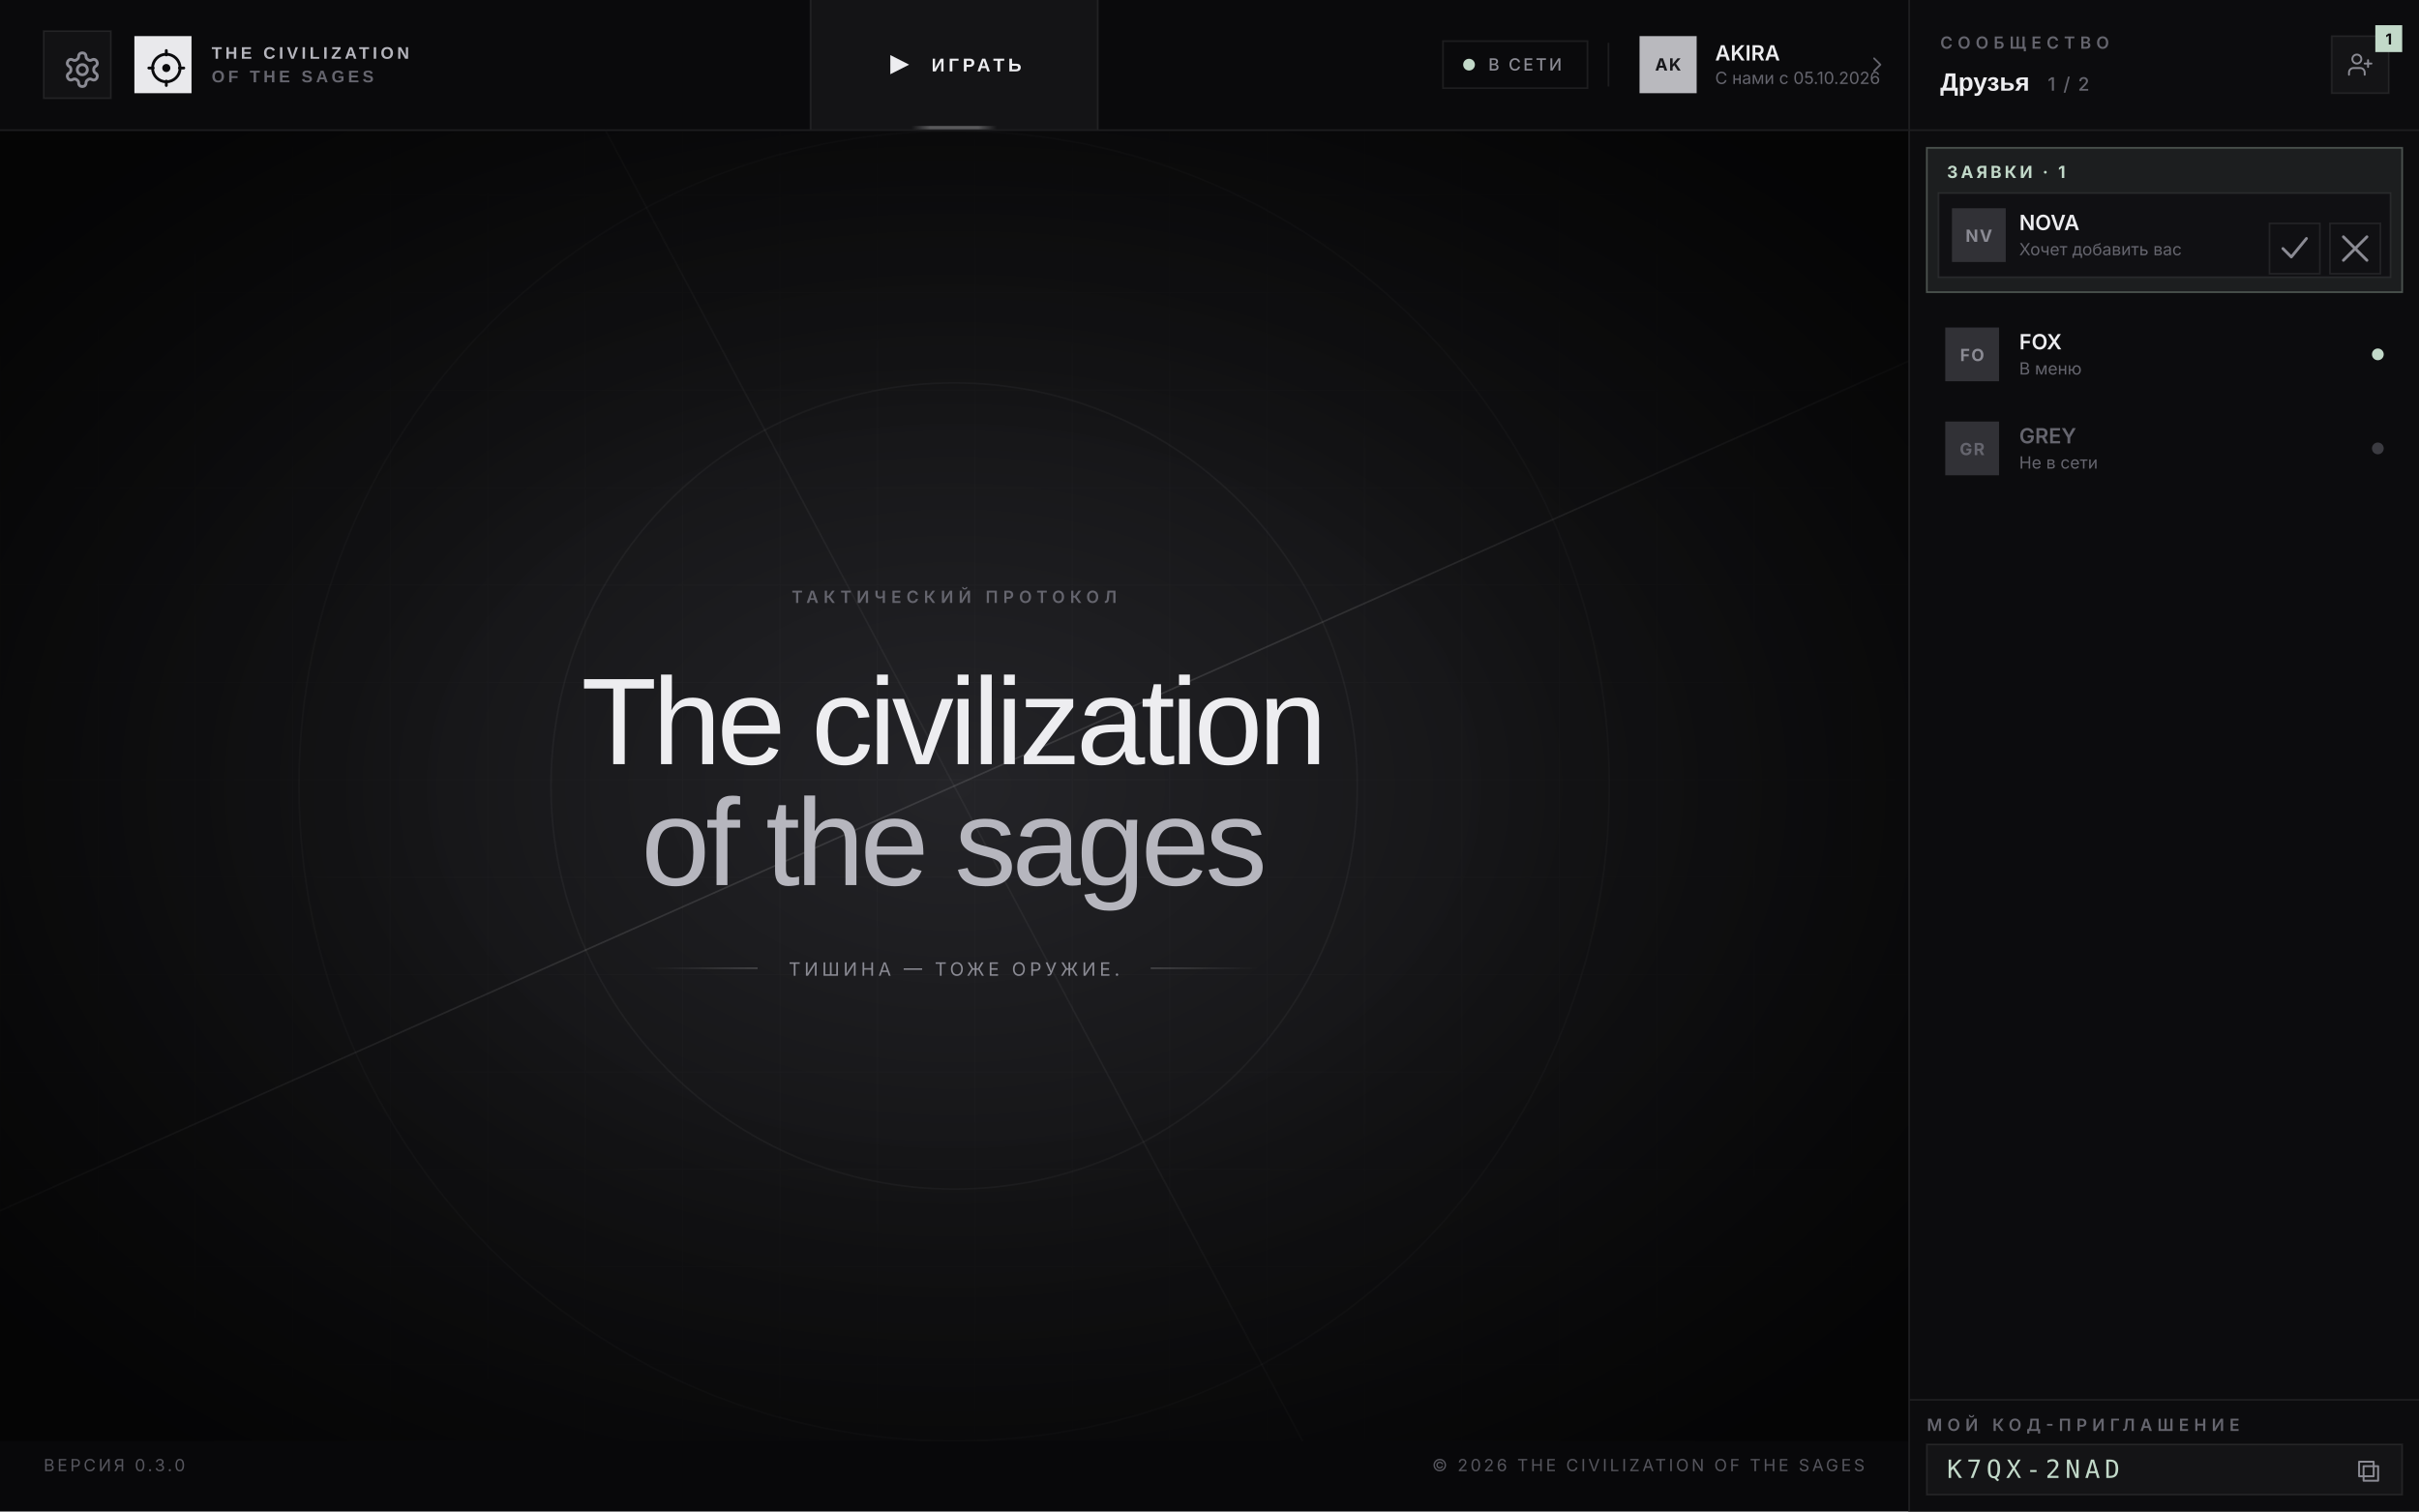
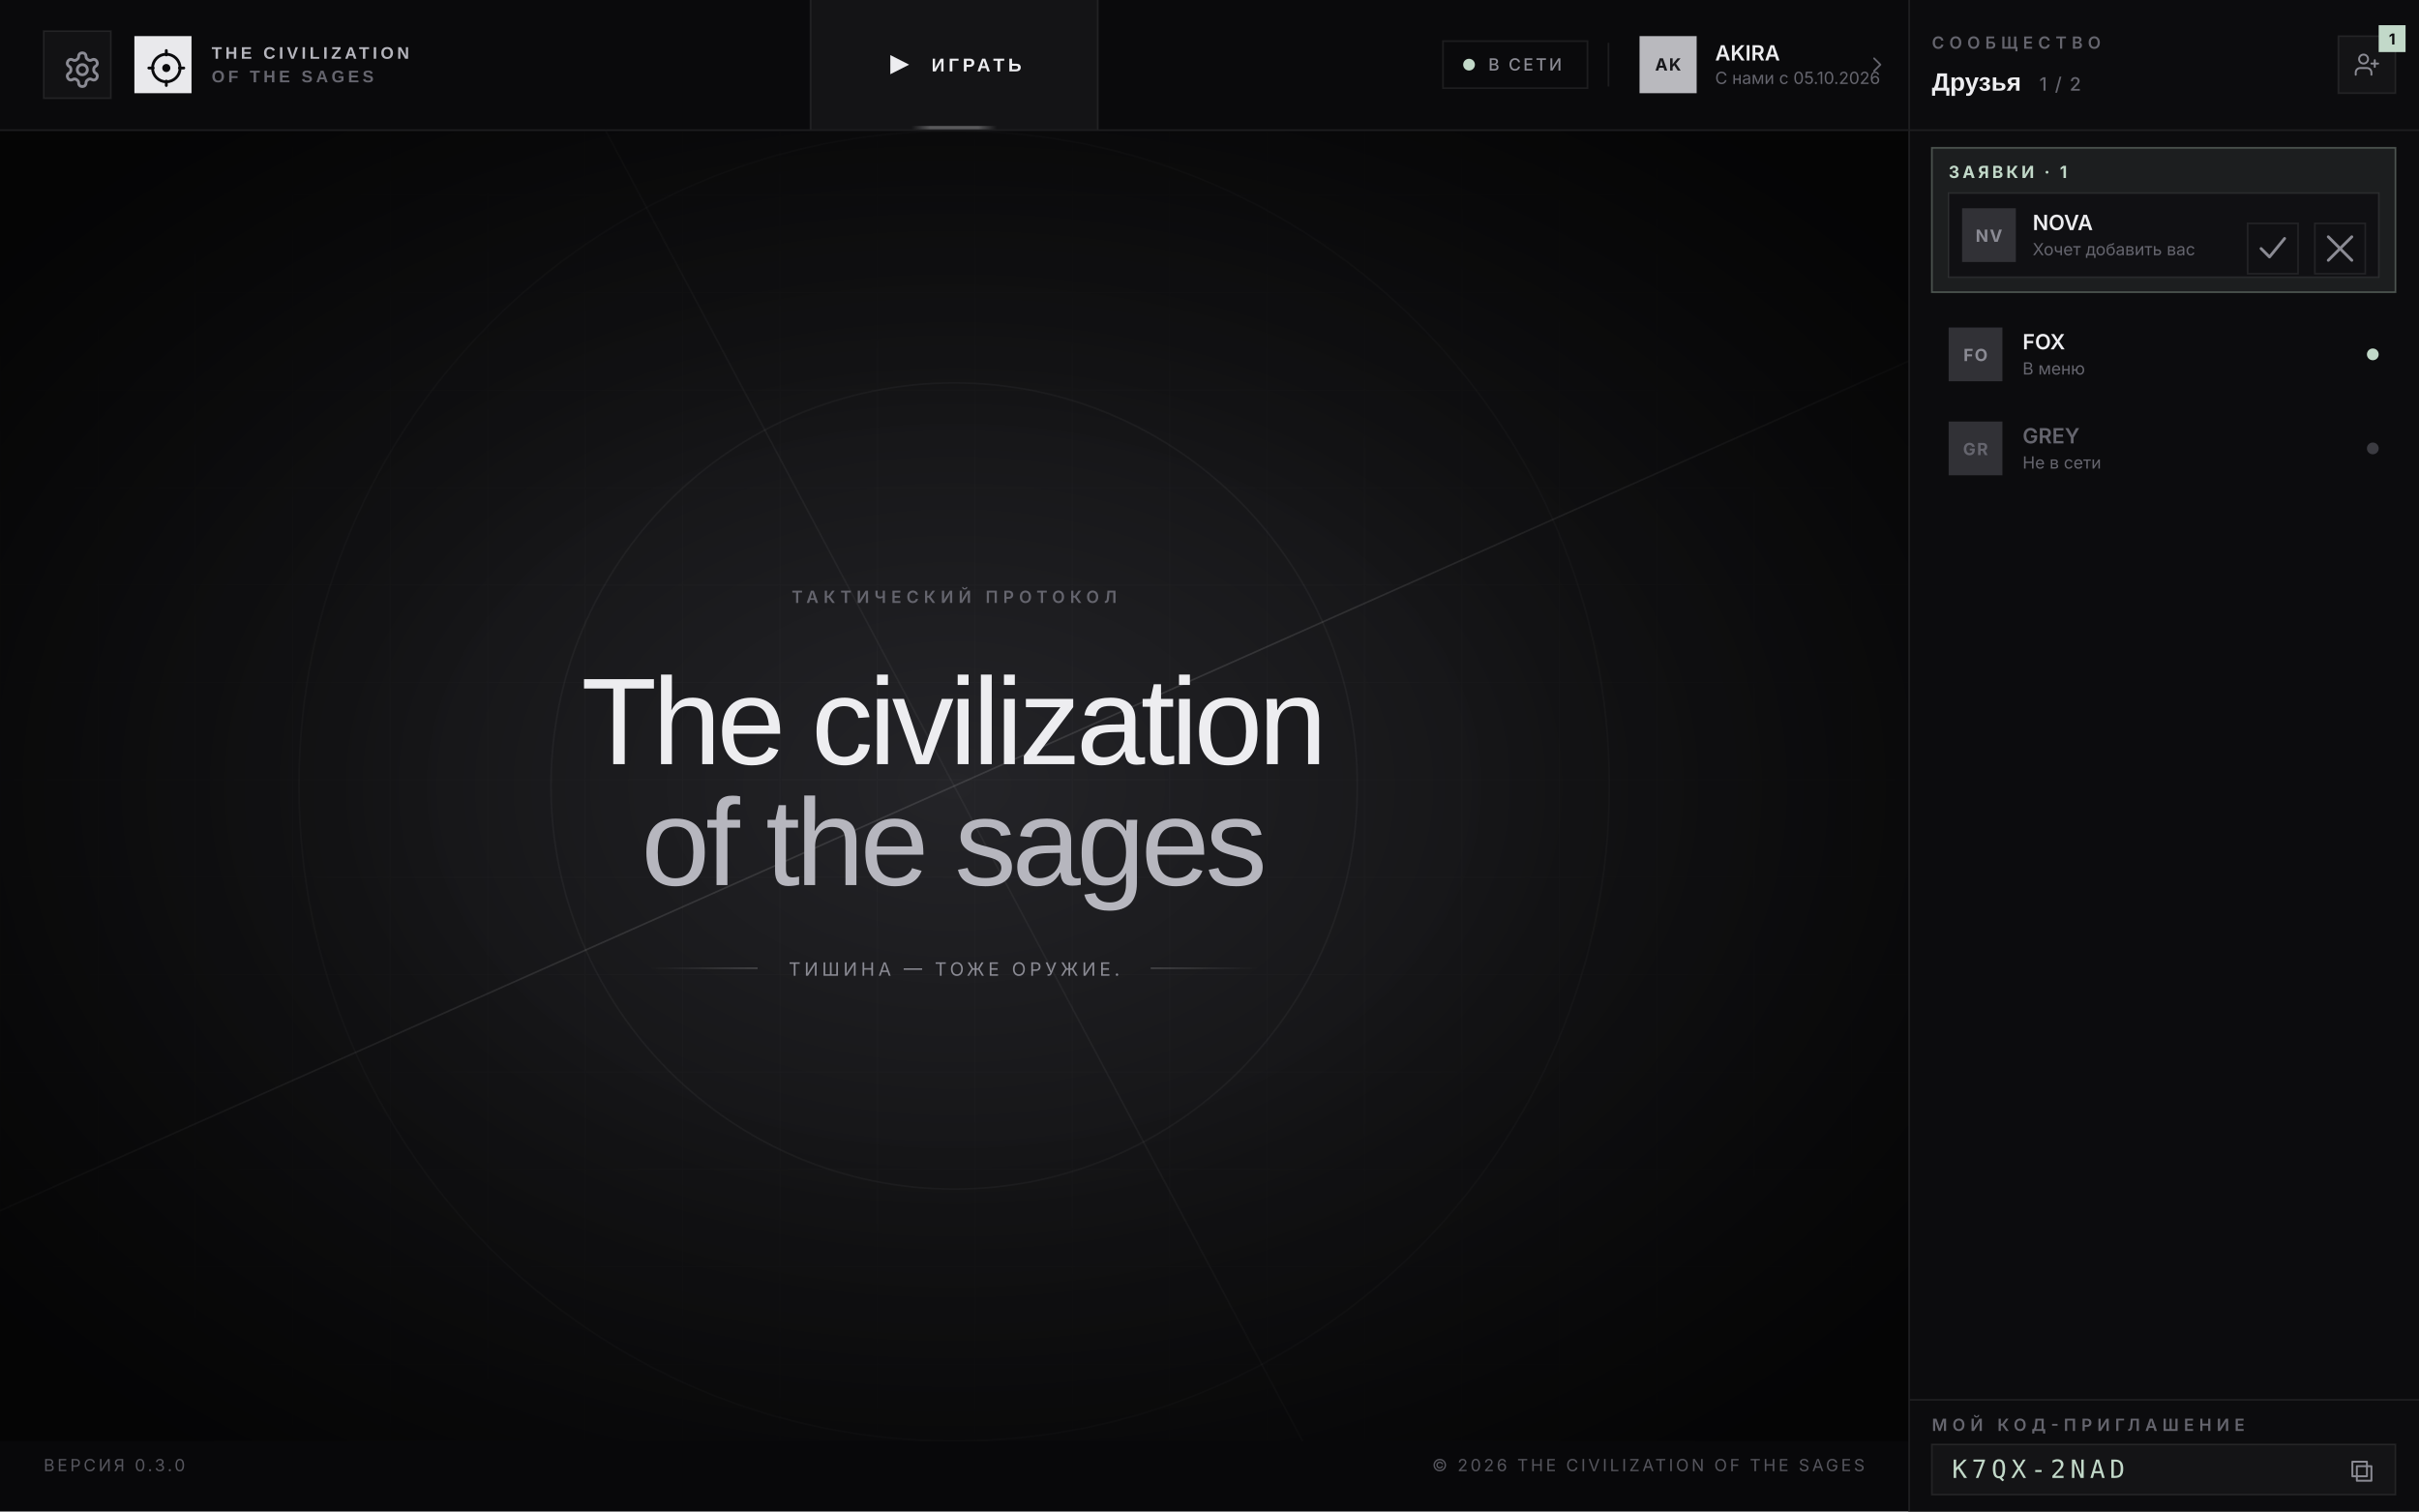
<svg xmlns="http://www.w3.org/2000/svg" width="1440" height="900" viewBox="0 0 1440 900" font-family="Inter, Arial, sans-serif">
  <defs>
    <radialGradient id="stageBg" cx="50%" cy="50%" r="68%">
      <stop offset="0" stop-color="#242428" />
      <stop offset=".44" stop-color="#151517" />
      <stop offset="1" stop-color="#0a0a0b" />
    </radialGradient>
    <radialGradient id="vignette" cx="50%" cy="50%" r="62%">
      <stop offset=".42" stop-color="#000" stop-opacity="0" />
      <stop offset="1" stop-color="#000" stop-opacity=".55" />
    </radialGradient>
    <radialGradient id="gridMask" cx="50%" cy="50%" r="68%">
      <stop offset="0" stop-color="#fff" />
      <stop offset="1" stop-color="#000" />
    </radialGradient>
    <linearGradient id="beam">
      <stop stop-color="#fff" stop-opacity="0" />
      <stop offset=".38" stop-color="#fff" stop-opacity=".11" />
      <stop offset=".62" stop-color="#fff" stop-opacity=".11" />
      <stop offset="1" stop-color="#fff" stop-opacity="0" />
    </linearGradient>
    <linearGradient id="accentL">
      <stop stop-color="#fff" stop-opacity="0" />
      <stop offset="1" stop-color="#fff" stop-opacity=".18" />
    </linearGradient>
    <linearGradient id="accentR">
      <stop stop-color="#fff" stop-opacity=".18" />
      <stop offset="1" stop-color="#fff" stop-opacity="0" />
    </linearGradient>
    <linearGradient id="playAccent">
      <stop stop-color="#ededf0" stop-opacity="0" />
      <stop offset=".22" stop-color="#ededf0" />
      <stop offset=".78" stop-color="#ededf0" />
      <stop offset="1" stop-color="#ededf0" stop-opacity="0" />
    </linearGradient>
    <pattern id="grid" width="58" height="58" patternUnits="userSpaceOnUse">
      <path d="M58 0H0V58" fill="none" stroke="#fff" stroke-opacity=".02" />
    </pattern>
    <mask id="gridFade">
      <rect y="78" width="1136" height="780" fill="url(#gridMask)" />
    </mask>
    <clipPath id="stageClip">
      <rect y="78" width="1136" height="780" />
    </clipPath>
    <g id="icoSigil" fill="none" stroke="currentColor" stroke-width="1.7" stroke-linecap="round">
      <circle cx="12" cy="12" r="8.2" />
      <circle cx="12" cy="12" r="2.4" fill="currentColor" stroke="none" />
      <path d="M12 1.6v2.6M12 19.8v2.6M1.6 12h2.6M19.8 12h2.6" />
    </g>
    <g id="icoGear" fill="none" stroke="currentColor" stroke-width="1.7" stroke-linejoin="round">
      <path d="M12.2 2h-.4a2 2 0 0 0-2 2v.2a2 2 0 0 1-1 1.7l-.4.3a2 2 0 0 1-2 0l-.2-.1a2 2 0 0 0-2.7.7l-.2.4a2 2 0 0 0 .7 2.7l.2.1a2 2 0 0 1 1 1.7v.5a2 2 0 0 1-1 1.8l-.2.1a2 2 0 0 0-.7 2.7l.2.4a2 2 0 0 0 2.7.7l.2-.1a2 2 0 0 1 2 0l.4.3a2 2 0 0 1 1 1.7v.2a2 2 0 0 0 2 2h.4a2 2 0 0 0 2-2v-.2a2 2 0 0 1 1-1.7l.4-.3a2 2 0 0 1 2 0l.2.1a2 2 0 0 0 2.7-.7l.2-.4a2 2 0 0 0-.7-2.7l-.2-.1a2 2 0 0 1-1-1.8v-.5a2 2 0 0 1 1-1.7l.2-.1a2 2 0 0 0 .7-2.7l-.2-.4a2 2 0 0 0-2.7-.7l-.2.1a2 2 0 0 1-2 0l-.4-.3a2 2 0 0 1-1-1.7V4a2 2 0 0 0-2-2Z" />
      <circle cx="12" cy="12" r="3" />
    </g>
    <g id="icoUserPlus" fill="none" stroke="currentColor" stroke-width="1.7" stroke-linecap="round" stroke-linejoin="round">
      <path d="M16 21v-2a4 4 0 0 0-4-4H6a4 4 0 0 0-4 4v2" />
      <circle cx="9" cy="7" r="4" />
      <path d="M19 8v6M22 11h-6" />
    </g>
    <g id="icoCopy" fill="none" stroke="currentColor" stroke-width="1.7" stroke-linecap="round" stroke-linejoin="round">
      <rect x="9" y="9" width="13" height="13" />
      <rect x="5" y="5" width="13" height="13" />
    </g>
    <path id="icoChevron" d="m9 18 6-6-6-6" fill="none" stroke="currentColor" stroke-width="1.7" stroke-linecap="round" stroke-linejoin="round" />
  </defs>
  <rect width="1440" height="900" fill="#08080a" />
  <rect y="78" width="1136" height="780" fill="url(#stageBg)" />
  <rect y="78" width="1136" height="780" fill="url(#grid)" mask="url(#gridFade)" />
  <g clip-path="url(#stageClip)">
    <circle cx="568" cy="468" r="240" fill="none" stroke="#fff" stroke-opacity=".04" />
    <circle cx="568" cy="468" r="390" fill="none" stroke="#fff" stroke-opacity=".025" />
    <rect x="-284" y="467.5" width="1704" height="1" fill="url(#beam)" transform="rotate(-24 568 468)" />
    <rect x="-284" y="467.5" width="1704" height="1" fill="url(#beam)" opacity=".4" transform="rotate(62 568 468)" />
  </g>
  <rect y="78" width="1136" height="780" fill="url(#vignette)" />
  <g text-anchor="middle">
    <text x="568" y="359" font-size="10" font-weight="600" letter-spacing="3" fill="#65656e">ТАКТИЧЕСКИЙ ПРОТОКОЛ</text>
    <g font-family="Manrope, Arial, sans-serif" font-size="73.6" font-weight="500" letter-spacing="-2.58">
      <text x="568" y="455" fill="#ededf0">The civilization</text>
      <text x="568" y="527" fill="#b6b6be">of the sages</text>
    </g>
    <text x="568" y="581" font-size="11" letter-spacing="2.2" fill="#8b8b94">ТИШИНА — ТОЖЕ ОРУЖИЕ.</text>
  </g>
  <rect x="387" y="576" width="64" height="1" fill="url(#accentL)" />
  <rect x="685" y="576" width="64" height="1" fill="url(#accentR)" />
  <text x="26" y="876" font-size="10" letter-spacing="1.6" fill="#55555d">ВЕРСИЯ 0.3.0</text>
  <text x="1110" y="876" font-size="10" letter-spacing="1.6" text-anchor="end" fill="#55555d">© 2026 THE CIVILIZATION OF THE SAGES</text>
  <rect width="1136" height="78" fill="#0a0a0c" />
  <path d="M0 77.5h1136" stroke="#fff" stroke-opacity=".08" />
  <rect x="26" y="18.5" width="40" height="40" fill="#fff" fill-opacity=".035" stroke="#fff" stroke-opacity=".08" />
  <g transform="translate(37 29.5)" color="#8b8b94">
    <use href="#icoGear" />
  </g>
  <rect x="80" y="21.5" width="34" height="34" fill="#e9e9ec" />
  <g transform="translate(87 28.5)" color="#0b0b0d">
    <use href="#icoSigil" />
  </g>
  <g font-family="Manrope, Arial, sans-serif" font-size="10" font-weight="700" letter-spacing="2">
    <text x="126" y="35" fill="#b6b6be">THE CIVILIZATION</text>
    <text x="126" y="49" fill="#65656e">OF THE SAGES</text>
  </g>
  <rect x="482.5" width="171" height="77" fill="#fff" fill-opacity=".042" />
  <path d="M482.5 0v77M653.5 0v77" stroke="#fff" stroke-opacity=".08" />
  <rect x="542.5" y="75" width="51" height="2" fill="url(#playAccent)" opacity=".32" />
  <path d="m530 32.8 11.2 5.7-11.2 5.7Z" fill="#ededf0" />
  <text x="554.5" y="42.5" font-family="Manrope, Arial, sans-serif" font-size="11" font-weight="700" letter-spacing="2.2" fill="#ededf0">ИГРАТЬ</text>
  <rect x="859" y="24.5" width="86" height="28" fill="none" stroke="#fff" stroke-opacity=".08" />
  <circle cx="874.5" cy="38.5" r="3.5" fill="#c2d9c9" />
  <text x="886" y="42" font-size="10" font-weight="500" letter-spacing="1.4" fill="#8b8b94">В СЕТИ</text>
  <rect x="957" y="25.5" width="1" height="26" fill="#fff" fill-opacity=".08" />
  <rect x="976" y="21.5" width="34" height="34" fill="#b9b9be" />
  <text x="993" y="42" font-size="10" font-weight="700" letter-spacing=".8" text-anchor="middle" fill="#16161a">AK</text>
  <text x="1021" y="36" font-size="12.5" font-weight="600" fill="#ededf0">AKIRA</text>
  <text x="1021" y="50" font-size="10" fill="#65656e">С нами с 05.10.2026</text>
  <g transform="translate(1110 31)" color="#65656e">
    <use href="#icoChevron" transform="scale(.625)" />
  </g>
  <rect x="1136" width="304" height="900" fill="#0c0c0e" />
  <path d="M1136.5 0v900M1137 77.5h303" stroke="#fff" stroke-opacity=".08" />
-   <text x="1155" y="29" font-size="10" font-weight="600" letter-spacing="3" fill="#65656e">СООБЩЕСТВО</text>
-   <text x="1155" y="54" font-family="Manrope, Arial, sans-serif" font-size="15" font-weight="700" fill="#ededf0">Друзья</text>
-   <text x="1219" y="54" font-size="11" font-weight="500" letter-spacing=".88" fill="#65656e">1 / 2</text>
-   <rect x="1388" y="21.5" width="34" height="34" fill="#fff" fill-opacity=".035" stroke="#fff" stroke-opacity=".08" />
-   <g transform="translate(1397 30.5)" color="#8b8b94">
+   <text x="1150" y="29" font-size="10" font-weight="600" letter-spacing="3" fill="#65656e">СООБЩЕСТВО</text>
+   <text x="1150" y="54" font-family="Manrope, Arial, sans-serif" font-size="15" font-weight="700" fill="#ededf0">Друзья</text>
+   <text x="1214" y="54" font-size="11" font-weight="500" letter-spacing=".88" fill="#65656e">1 / 2</text>
+   <rect x="1392" y="21.5" width="34" height="34" fill="#fff" fill-opacity=".035" stroke="#fff" stroke-opacity=".08" />
+   <g transform="translate(1401 30.5)" color="#8b8b94">
    <use href="#icoUserPlus" transform="scale(.667)" />
  </g>
-   <rect x="1414" y="15" width="16" height="16" fill="#c2d9c9" />
-   <text x="1422" y="26.5" font-size="9" font-weight="700" text-anchor="middle" fill="#0b0b0d">1</text>
-   <rect x="1147" y="88" width="283" height="86" fill="#c2d9c9" fill-opacity=".09" stroke="#c2d9c9" stroke-opacity=".32" />
-   <text x="1159" y="106" font-size="10" font-weight="700" letter-spacing="1.8" fill="#c2d9c9">ЗАЯВКИ · 1</text>
-   <rect x="1154" y="115" width="269" height="50" fill="#101013" stroke="#fff" stroke-opacity=".08" />
-   <rect x="1162" y="124" width="32" height="32" fill="#313136" />
-   <text x="1178" y="144" font-size="10" font-weight="700" letter-spacing=".8" text-anchor="middle" fill="#8b8b94">NV</text>
-   <text x="1202" y="137" font-size="12.5" font-weight="600" fill="#ededf0">NOVA</text>
-   <text x="1202" y="152" font-size="10" fill="#65656e">Хочет добавить вас</text>
-   <rect x="1351" y="133" width="30" height="30" fill="none" stroke="#fff" stroke-opacity=".08" />
-   <path d="m1359 148 5 5 9-11" fill="none" stroke="#8b8b94" stroke-width="1.7" stroke-linecap="round" stroke-linejoin="round" />
-   <rect x="1387" y="133" width="30" height="30" fill="none" stroke="#fff" stroke-opacity=".08" />
-   <path d="m1395 141 14 14m0-14-14 14" fill="none" stroke="#8b8b94" stroke-width="1.7" stroke-linecap="round" />
+   <rect x="1416" y="15" width="16" height="16" fill="#c2d9c9" />
+   <text x="1424" y="26.5" font-size="9" font-weight="700" text-anchor="middle" fill="#0b0b0d">1</text>
+   <rect x="1150" y="88" width="276" height="86" fill="#c2d9c9" fill-opacity=".09" stroke="#c2d9c9" stroke-opacity=".32" />
+   <text x="1160" y="106" font-size="10" font-weight="700" letter-spacing="1.8" fill="#c2d9c9">ЗАЯВКИ · 1</text>
+   <rect x="1160" y="115" width="256" height="50" fill="#101013" stroke="#fff" stroke-opacity=".08" />
+   <rect x="1168" y="124" width="32" height="32" fill="#313136" />
+   <text x="1184" y="144" font-size="10" font-weight="700" letter-spacing=".8" text-anchor="middle" fill="#8b8b94">NV</text>
+   <text x="1210" y="137" font-size="12.5" font-weight="600" fill="#ededf0">NOVA</text>
+   <text x="1210" y="152" font-size="10" fill="#65656e">Хочет добавить вас</text>
+   <rect x="1338" y="133" width="30" height="30" fill="none" stroke="#fff" stroke-opacity=".08" />
+   <path d="m1346 148 5 5 9-11" fill="none" stroke="#8b8b94" stroke-width="1.7" stroke-linecap="round" stroke-linejoin="round" />
+   <rect x="1378" y="133" width="30" height="30" fill="none" stroke="#fff" stroke-opacity=".08" />
+   <path d="m1386 141 14 14m0-14-14 14" fill="none" stroke="#8b8b94" stroke-width="1.7" stroke-linecap="round" />
  <g font-size="12.5" font-weight="600">
-     <rect x="1158" y="195" width="32" height="32" fill="#313136" />
-     <text x="1174" y="215" font-size="10" font-weight="700" letter-spacing=".8" text-anchor="middle" fill="#8b8b94">FO</text>
-     <text x="1202" y="208" fill="#ededf0">FOX</text>
-     <text x="1202" y="223" font-size="10" font-weight="400" fill="#65656e">В меню</text>
-     <circle cx="1415.5" cy="211" r="3.5" fill="#c2d9c9" />
-     <rect x="1158" y="251" width="32" height="32" fill="#313136" />
-     <text x="1174" y="271" font-size="10" font-weight="700" letter-spacing=".8" text-anchor="middle" fill="#65656e">GR</text>
-     <text x="1202" y="264" fill="#65656e">GREY</text>
-     <text x="1202" y="279" font-size="10" font-weight="400" fill="#65656e">Не в сети</text>
-     <circle cx="1415.5" cy="267" r="3.5" fill="#3b3b41" />
+     <rect x="1160" y="195" width="32" height="32" fill="#313136" />
+     <text x="1176" y="215" font-size="10" font-weight="700" letter-spacing=".8" text-anchor="middle" fill="#8b8b94">FO</text>
+     <text x="1204" y="208" fill="#ededf0">FOX</text>
+     <text x="1204" y="223" font-size="10" font-weight="400" fill="#65656e">В меню</text>
+     <circle cx="1412.5" cy="211" r="3.5" fill="#c2d9c9" />
+     <rect x="1160" y="251" width="32" height="32" fill="#313136" />
+     <text x="1176" y="271" font-size="10" font-weight="700" letter-spacing=".8" text-anchor="middle" fill="#65656e">GR</text>
+     <text x="1204" y="264" fill="#65656e">GREY</text>
+     <text x="1204" y="279" font-size="10" font-weight="400" fill="#65656e">Не в сети</text>
+     <circle cx="1412.5" cy="267" r="3.5" fill="#3b3b41" />
  </g>
  <path d="M1137 833.5h303" stroke="#fff" stroke-opacity=".08" />
-   <text x="1147" y="852" font-size="10" font-weight="600" letter-spacing="3" fill="#65656e">МОЙ КОД-ПРИГЛАШЕНИЕ</text>
-   <rect x="1147" y="860" width="283" height="30" fill="#fff" fill-opacity=".035" stroke="#fff" stroke-opacity=".08" />
-   <text x="1159" y="880" font-size="15" letter-spacing="2.7" fill="#c2d9c9" font-family="Menlo, Consolas, monospace">K7QX-2NAD</text>
-   <g transform="translate(1401 867)" color="#8b8b94">
+   <text x="1150" y="852" font-size="10" font-weight="600" letter-spacing="3" fill="#65656e">МОЙ КОД-ПРИГЛАШЕНИЕ</text>
+   <rect x="1150" y="860" width="276" height="30" fill="#fff" fill-opacity=".035" stroke="#fff" stroke-opacity=".08" />
+   <text x="1162" y="880" font-size="15" letter-spacing="2.7" fill="#c2d9c9" font-family="Menlo, Consolas, monospace">K7QX-2NAD</text>
+   <g transform="translate(1397 867)" color="#8b8b94">
    <use href="#icoCopy" transform="scale(.667)" />
  </g>
</svg>
